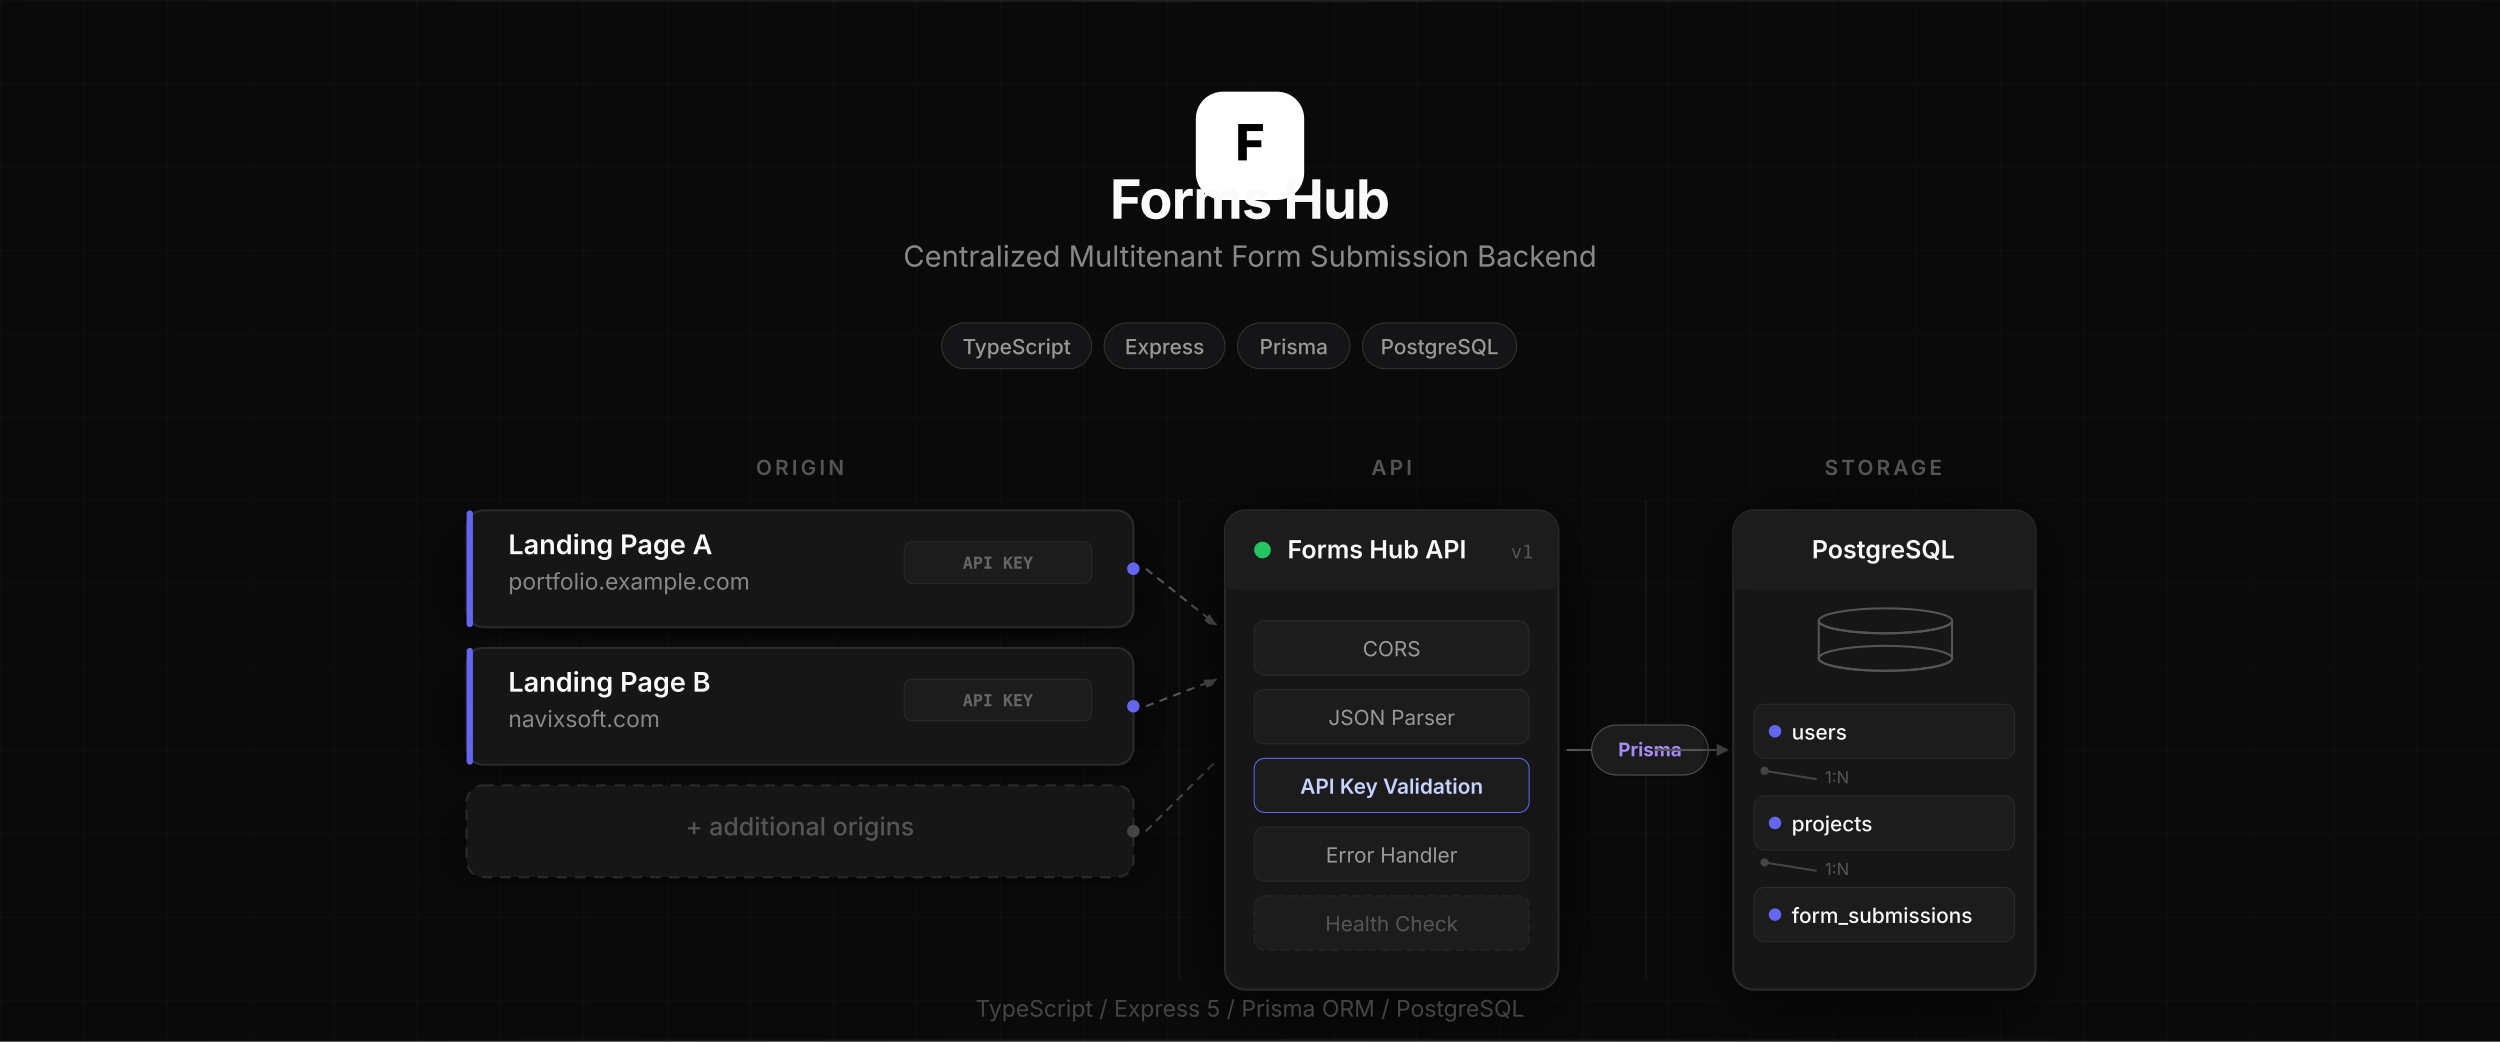
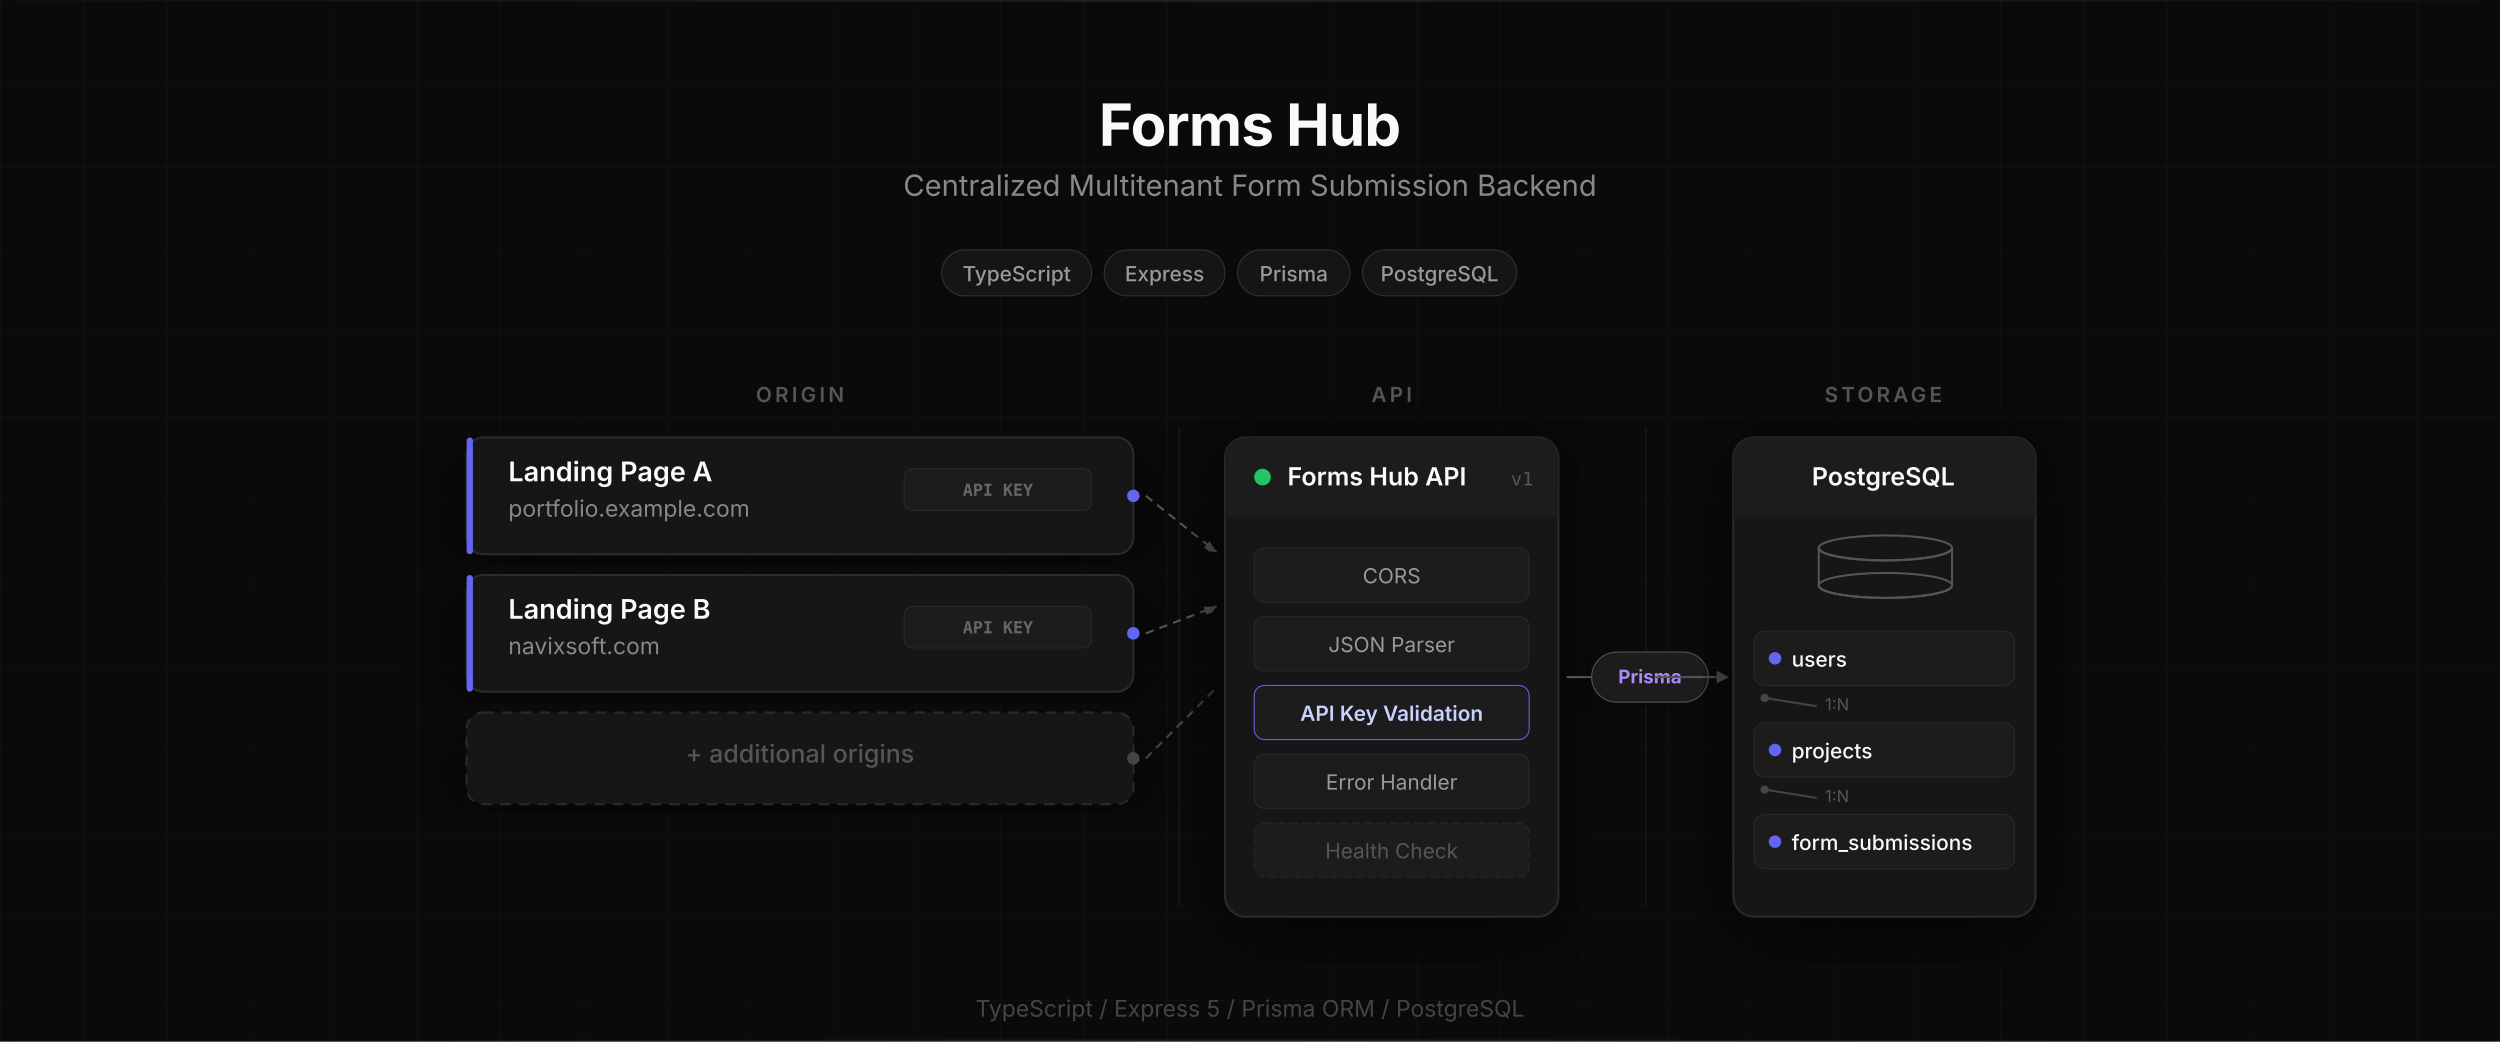
<svg xmlns="http://www.w3.org/2000/svg" viewBox="0 0 1200 500" font-family="'Inter', -apple-system, BlinkMacSystemFont, 'Segoe UI', Roboto, sans-serif">
  <defs>
    <linearGradient id="lineGlow" x1="0%" y1="0%" x2="100%" y2="0%">
      <stop offset="0%" style="stop-color:#fff;stop-opacity:0" />
      <stop offset="50%" style="stop-color:#fff;stop-opacity:0.08" />
      <stop offset="100%" style="stop-color:#fff;stop-opacity:0" />
    </linearGradient>
    <filter id="shadow">
      <feDropShadow dx="0" dy="6" stdDeviation="20" flood-color="#000" flood-opacity="0.8" />
    </filter>
    <marker id="arrow" markerWidth="6" markerHeight="4" refX="6" refY="2" orient="auto">
      <polygon points="0 0, 6 2, 0 6" fill="#555" />
    </marker>
  </defs>
  <rect width="1200" height="500" fill="#0a0a0b" />
  <g opacity="0.04">
    <pattern id="grid" width="40" height="40" patternUnits="userSpaceOnUse">
      <path d="M 40 0 L 0 0 0 40" fill="none" stroke="#fff" stroke-width="0.5" />
    </pattern>
    <rect width="1200" height="500" fill="url(#grid)" />
  </g>
  <rect x="0" y="0" width="1200" height="1" fill="url(#lineGlow)" />
  <rect x="0" y="499" width="1200" height="1" fill="url(#lineGlow)" />
-   <g transform="translate(600, 70)">
-     <rect x="-26" y="-26" width="52" height="52" rx="13" fill="#fff" />
-     <text x="0" y="7" text-anchor="middle" fill="#000" font-size="24" font-weight="800" letter-spacing="-1">F</text>
-   </g>
-   <text x="600" y="105" text-anchor="middle" fill="#fafafa" font-size="26" font-weight="700" letter-spacing="-0.4">Forms Hub</text>
-   <text x="600" y="128" text-anchor="middle" fill="#888" font-size="14" font-weight="400">Centralized Multitenant Form Submission Backend</text>
-   <g transform="translate(600, 165)">
+   <text x="600" y="70" text-anchor="middle" fill="#fafafa" font-size="28" font-weight="700" letter-spacing="-0.4">Forms Hub</text>
+   <text x="600" y="94" text-anchor="middle" fill="#888" font-size="14" font-weight="400">Centralized Multitenant Form Submission Backend</text>
+   <g transform="translate(600, 130)">
    <rect x="-148" y="-10" width="72" height="22" rx="11" fill="#151517" stroke="#333" stroke-width="0.5" />
    <text x="-112" y="5" text-anchor="middle" fill="#999" font-size="10" font-weight="500">TypeScript</text>
    <rect x="-70" y="-10" width="58" height="22" rx="11" fill="#151517" stroke="#333" stroke-width="0.5" />
    <text x="-41" y="5" text-anchor="middle" fill="#999" font-size="10" font-weight="500">Express</text>
    <rect x="-6" y="-10" width="54" height="22" rx="11" fill="#151517" stroke="#333" stroke-width="0.5" />
    <text x="21" y="5" text-anchor="middle" fill="#999" font-size="10" font-weight="500">Prisma</text>
    <rect x="54" y="-10" width="74" height="22" rx="11" fill="#151517" stroke="#333" stroke-width="0.5" />
    <text x="91" y="5" text-anchor="middle" fill="#999" font-size="10" font-weight="500">PostgreSQL</text>
  </g>
-   <g transform="translate(224, 210)">
+   <g transform="translate(224, 175)">
    <text x="160" y="18" text-anchor="middle" fill="#555" font-size="10" font-weight="600" letter-spacing="1.5">ORIGIN</text>
    <text x="444" y="18" text-anchor="middle" fill="#555" font-size="10" font-weight="600" letter-spacing="1.5">API</text>
    <text x="680" y="18" text-anchor="middle" fill="#555" font-size="10" font-weight="600" letter-spacing="1.5">STORAGE</text>
    <line x1="342" y1="30" x2="342" y2="260" stroke="#fff" stroke-opacity="0.04" stroke-width="1" />
    <line x1="566" y1="30" x2="566" y2="260" stroke="#fff" stroke-opacity="0.04" stroke-width="1" />
    <g filter="url(#shadow)">
      <rect x="0" y="35" width="320" height="56" rx="8" fill="#151517" stroke="#2a2a2e" stroke-width="1" />
      <rect x="0" y="35" width="3" height="56" rx="1.5" fill="#6366f1" />
      <text x="20" y="56" fill="#fafafa" font-size="13" font-weight="600">Landing Page A</text>
      <text x="20" y="73" fill="#888" font-size="11">portfolio.example.com</text>
      <rect x="210" y="50" width="90" height="20" rx="4" fill="#1c1c1f" stroke="#2a2a2e" stroke-width="0.5" />
      <text x="255" y="63" text-anchor="middle" fill="#666" font-size="8" font-weight="600" font-family="monospace">API KEY</text>
    </g>
    <g filter="url(#shadow)">
      <rect x="0" y="101" width="320" height="56" rx="8" fill="#151517" stroke="#2a2a2e" stroke-width="1" />
      <rect x="0" y="101" width="3" height="56" rx="1.5" fill="#6366f1" />
      <text x="20" y="122" fill="#fafafa" font-size="13" font-weight="600">Landing Page B</text>
      <text x="20" y="139" fill="#888" font-size="11">navixsoft.com</text>
      <rect x="210" y="116" width="90" height="20" rx="4" fill="#1c1c1f" stroke="#2a2a2e" stroke-width="0.5" />
      <text x="255" y="129" text-anchor="middle" fill="#666" font-size="8" font-weight="600" font-family="monospace">API KEY</text>
    </g>
    <g filter="url(#shadow)">
      <rect x="0" y="167" width="320" height="44" rx="8" fill="#151517" stroke="#2a2a2e" stroke-width="1" stroke-dasharray="5,4" />
      <text x="160" y="191" text-anchor="middle" fill="#555" font-size="12" font-weight="500">+ additional origins</text>
    </g>
    <circle cx="320" cy="63" r="3" fill="#6366f1" />
    <circle cx="320" cy="129" r="3" fill="#6366f1" />
    <circle cx="320" cy="189" r="3" fill="#444" />
    <line x1="326" y1="63" x2="360" y2="90" stroke="#555" stroke-width="1" stroke-dasharray="4,3" marker-end="url(#arrow)" />
    <line x1="326" y1="129" x2="360" y2="116" stroke="#555" stroke-width="1" stroke-dasharray="4,3" marker-end="url(#arrow)" />
    <line x1="326" y1="189" x2="360" y2="155" stroke="#444" stroke-width="1" stroke-dasharray="4,3" />
    <g filter="url(#shadow)">
      <rect x="364" y="35" width="160" height="230" rx="10" fill="#151517" stroke="#2a2a2e" stroke-width="1" />
      <rect x="364" y="35" width="160" height="38" rx="10" fill="#1c1c1f" />
      <rect x="364" y="61" width="160" height="12" fill="#1c1c1f" />
      <circle cx="382" cy="54" r="4" fill="#22c55e" />
      <text x="394" y="58" fill="#fafafa" font-size="12" font-weight="600">Forms Hub API</text>
      <text x="512" y="58" text-anchor="end" fill="#555" font-size="9" font-family="monospace">v1</text>
      <g transform="translate(378, 88)">
        <rect x="0" y="0" width="132" height="26" rx="5" fill="#1c1c1f" stroke="#2a2a2e" stroke-width="0.5" />
        <text x="66" y="17" text-anchor="middle" fill="#999" font-size="10">CORS</text>
      </g>
      <g transform="translate(378, 121)">
        <rect x="0" y="0" width="132" height="26" rx="5" fill="#1c1c1f" stroke="#2a2a2e" stroke-width="0.5" />
        <text x="66" y="17" text-anchor="middle" fill="#999" font-size="10">JSON Parser</text>
      </g>
      <g transform="translate(378, 154)">
        <rect x="0" y="0" width="132" height="26" rx="5" fill="#1c1c1f" stroke="#6366f1" stroke-width="0.5" />
        <text x="66" y="17" text-anchor="middle" fill="#c7d2fe" font-size="10" font-weight="600">API Key Validation</text>
      </g>
      <g transform="translate(378, 187)">
        <rect x="0" y="0" width="132" height="26" rx="5" fill="#1c1c1f" stroke="#2a2a2e" stroke-width="0.5" />
        <text x="66" y="17" text-anchor="middle" fill="#999" font-size="10">Error Handler</text>
      </g>
      <g transform="translate(378, 220)">
        <rect x="0" y="0" width="132" height="26" rx="5" fill="#1c1c1f" stroke="#2a2a2e" stroke-width="0.5" stroke-dasharray="4,2" />
        <text x="66" y="17" text-anchor="middle" fill="#555" font-size="10">Health Check</text>
      </g>
    </g>
    <line x1="528" y1="150" x2="556" y2="150" stroke="#555" stroke-width="1" />
    <rect x="540" y="138" width="56" height="24" rx="12" fill="#1c1c1f" stroke="#555" stroke-width="0.5" filter="url(#shadow)" />
    <text x="568" y="153" text-anchor="middle" fill="#a78bfa" font-size="9" font-weight="700">Prisma</text>
    <line x1="600" y1="150" x2="570" y2="150" stroke="#555" stroke-width="1" />
    <polygon points="600,147 606,150 600,153" fill="#555" />
    <g filter="url(#shadow)">
      <rect x="608" y="35" width="145" height="230" rx="10" fill="#151517" stroke="#2a2a2e" stroke-width="1" />
      <rect x="608" y="35" width="145" height="38" rx="10" fill="#1c1c1f" />
      <rect x="608" y="61" width="145" height="12" fill="#1c1c1f" />
      <text x="680" y="58" text-anchor="middle" fill="#fafafa" font-size="12" font-weight="600">PostgreSQL</text>
      <g transform="translate(649, 80)">
        <ellipse cx="32" cy="8" rx="32" ry="6" fill="none" stroke="#555" stroke-width="1" />
        <path d="M0,8 L0,26 A32,6 0 0,0 64,26 L64,8" fill="none" stroke="#555" stroke-width="1" />
        <ellipse cx="32" cy="26" rx="32" ry="6" fill="none" stroke="#555" stroke-width="1" />
        <path d="M0,8 A32,6 0 0,0 64,8" fill="none" stroke="#555" stroke-width="1" />
      </g>
      <g transform="translate(618, 128)">
        <rect x="0" y="0" width="125" height="26" rx="5" fill="#1c1c1f" stroke="#2a2a2e" stroke-width="0.5" />
        <circle cx="10" cy="13" r="3" fill="#6366f1" />
        <text x="18" y="17" fill="#fafafa" font-size="10" font-weight="500">users</text>
        <line x1="5" y1="32" x2="30" y2="36" stroke="#444" stroke-width="1" />
        <circle cx="5" cy="32" r="2" fill="#444" />
        <text x="34" y="38" fill="#555" font-size="8">1:N</text>
        <rect x="0" y="44" width="125" height="26" rx="5" fill="#1c1c1f" stroke="#2a2a2e" stroke-width="0.5" />
        <circle cx="10" cy="57" r="3" fill="#6366f1" />
        <text x="18" y="61" fill="#fafafa" font-size="10" font-weight="500">projects</text>
        <line x1="5" y1="76" x2="30" y2="80" stroke="#444" stroke-width="1" />
        <circle cx="5" cy="76" r="2" fill="#444" />
        <text x="34" y="82" fill="#555" font-size="8">1:N</text>
        <rect x="0" y="88" width="125" height="26" rx="5" fill="#1c1c1f" stroke="#2a2a2e" stroke-width="0.5" />
        <circle cx="10" cy="101" r="3" fill="#6366f1" />
        <text x="18" y="105" fill="#fafafa" font-size="10" font-weight="500">form_submissions</text>
      </g>
    </g>
  </g>
  <text x="600" y="488" text-anchor="middle" fill="#444" font-size="11" font-weight="400">TypeScript / Express 5 / Prisma ORM / PostgreSQL</text>
</svg>
